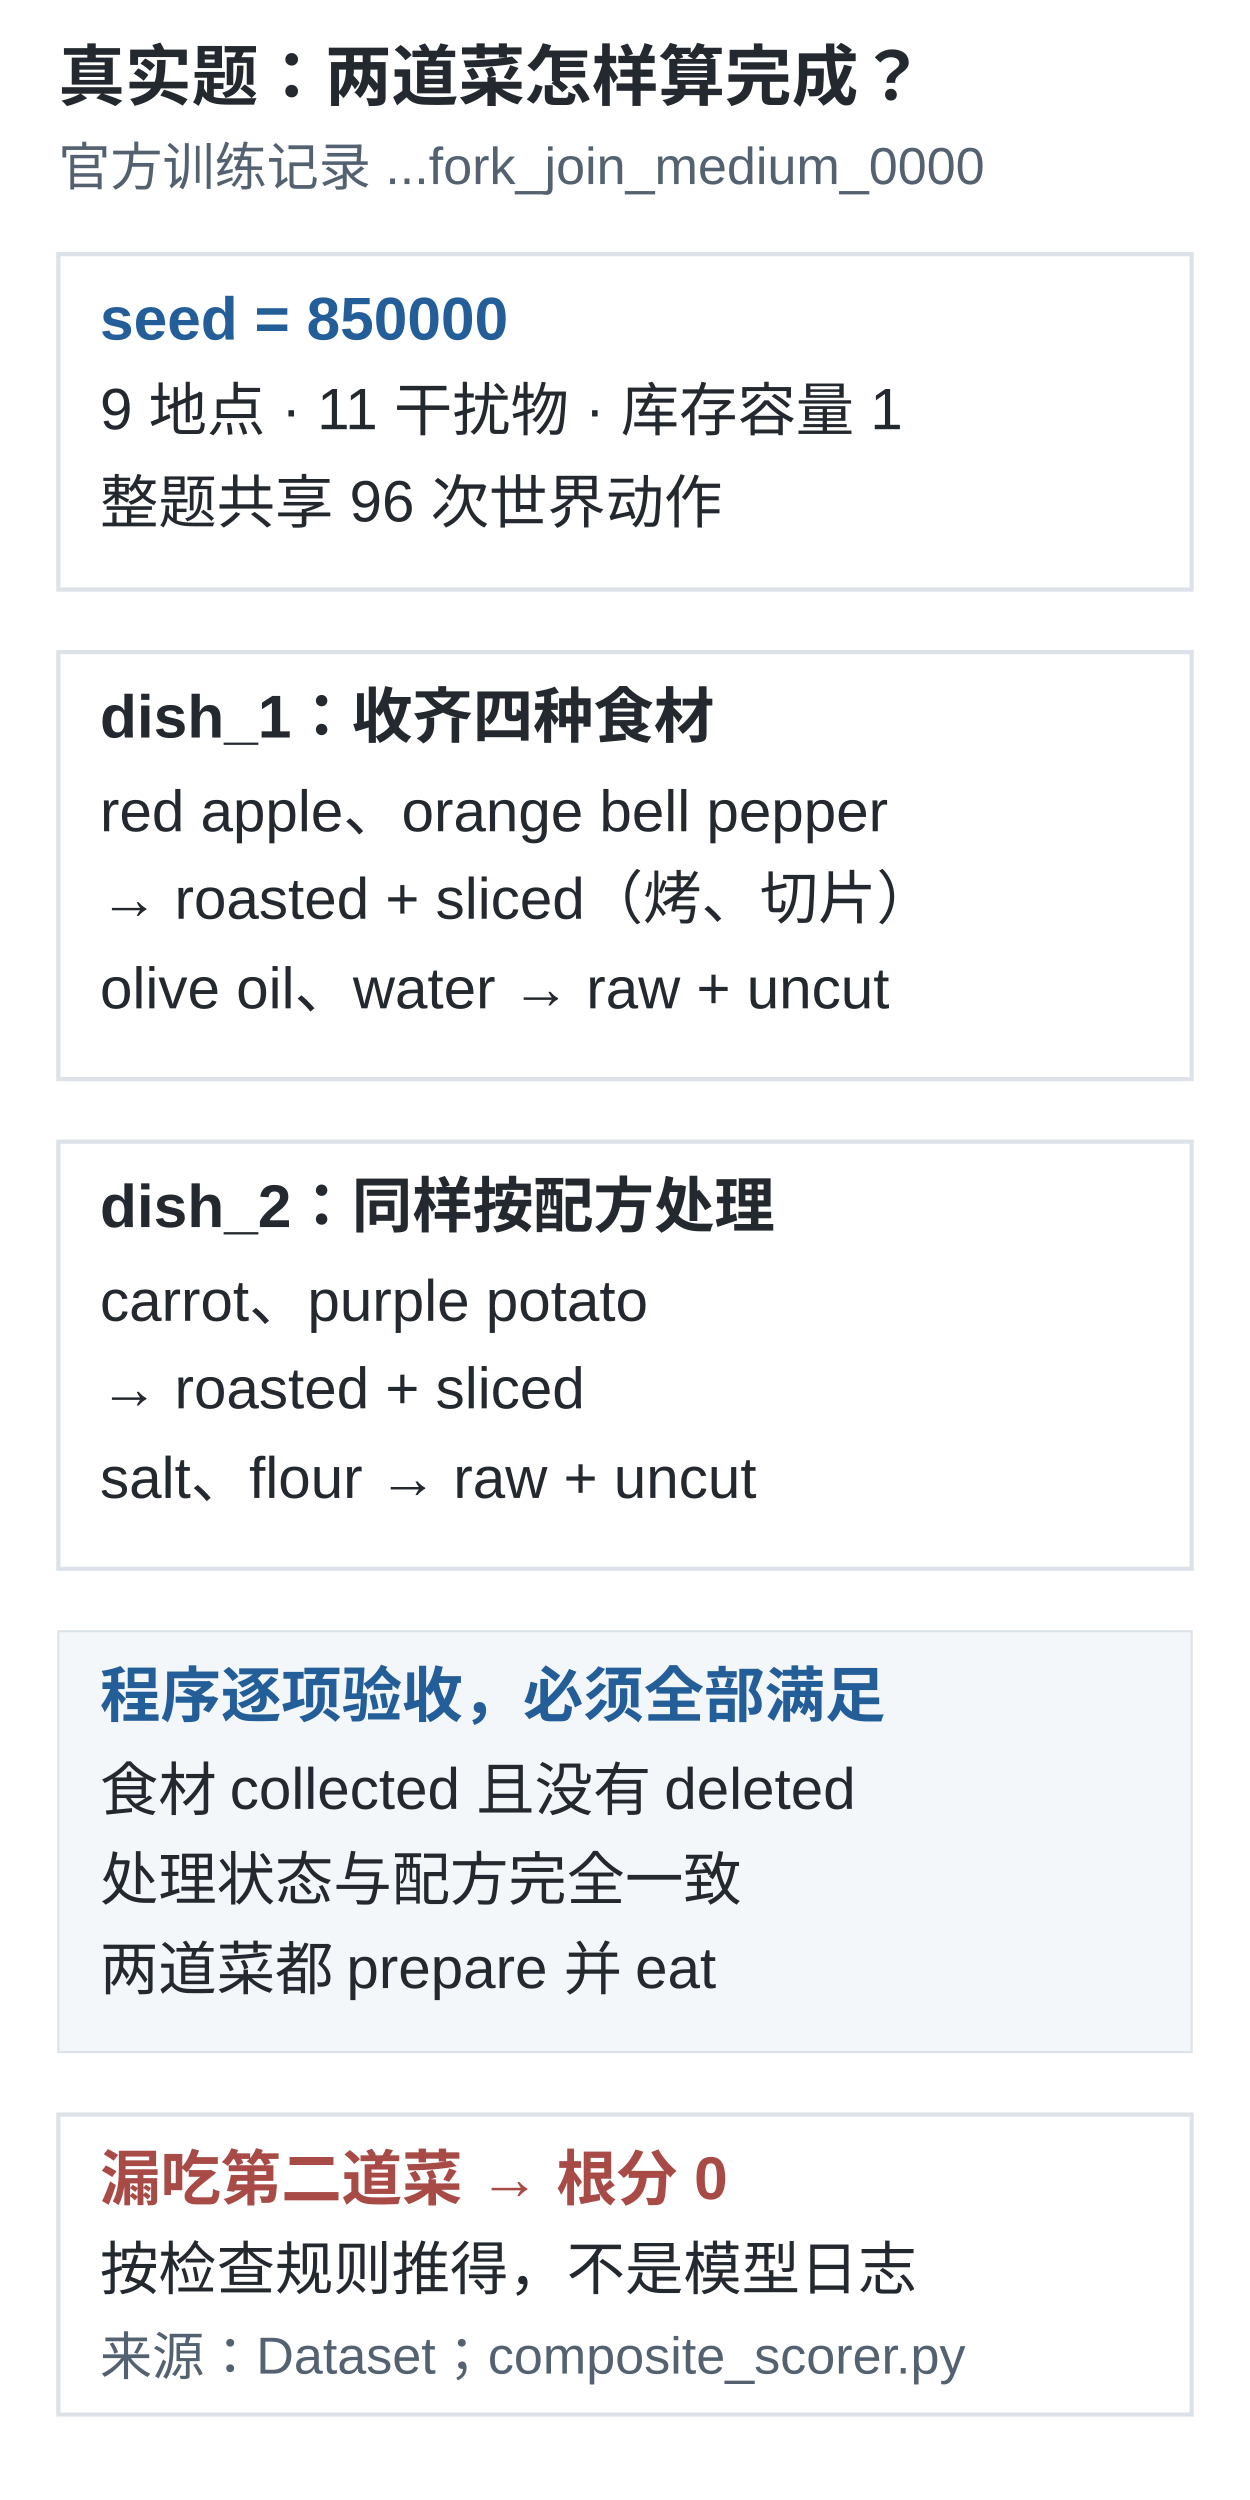
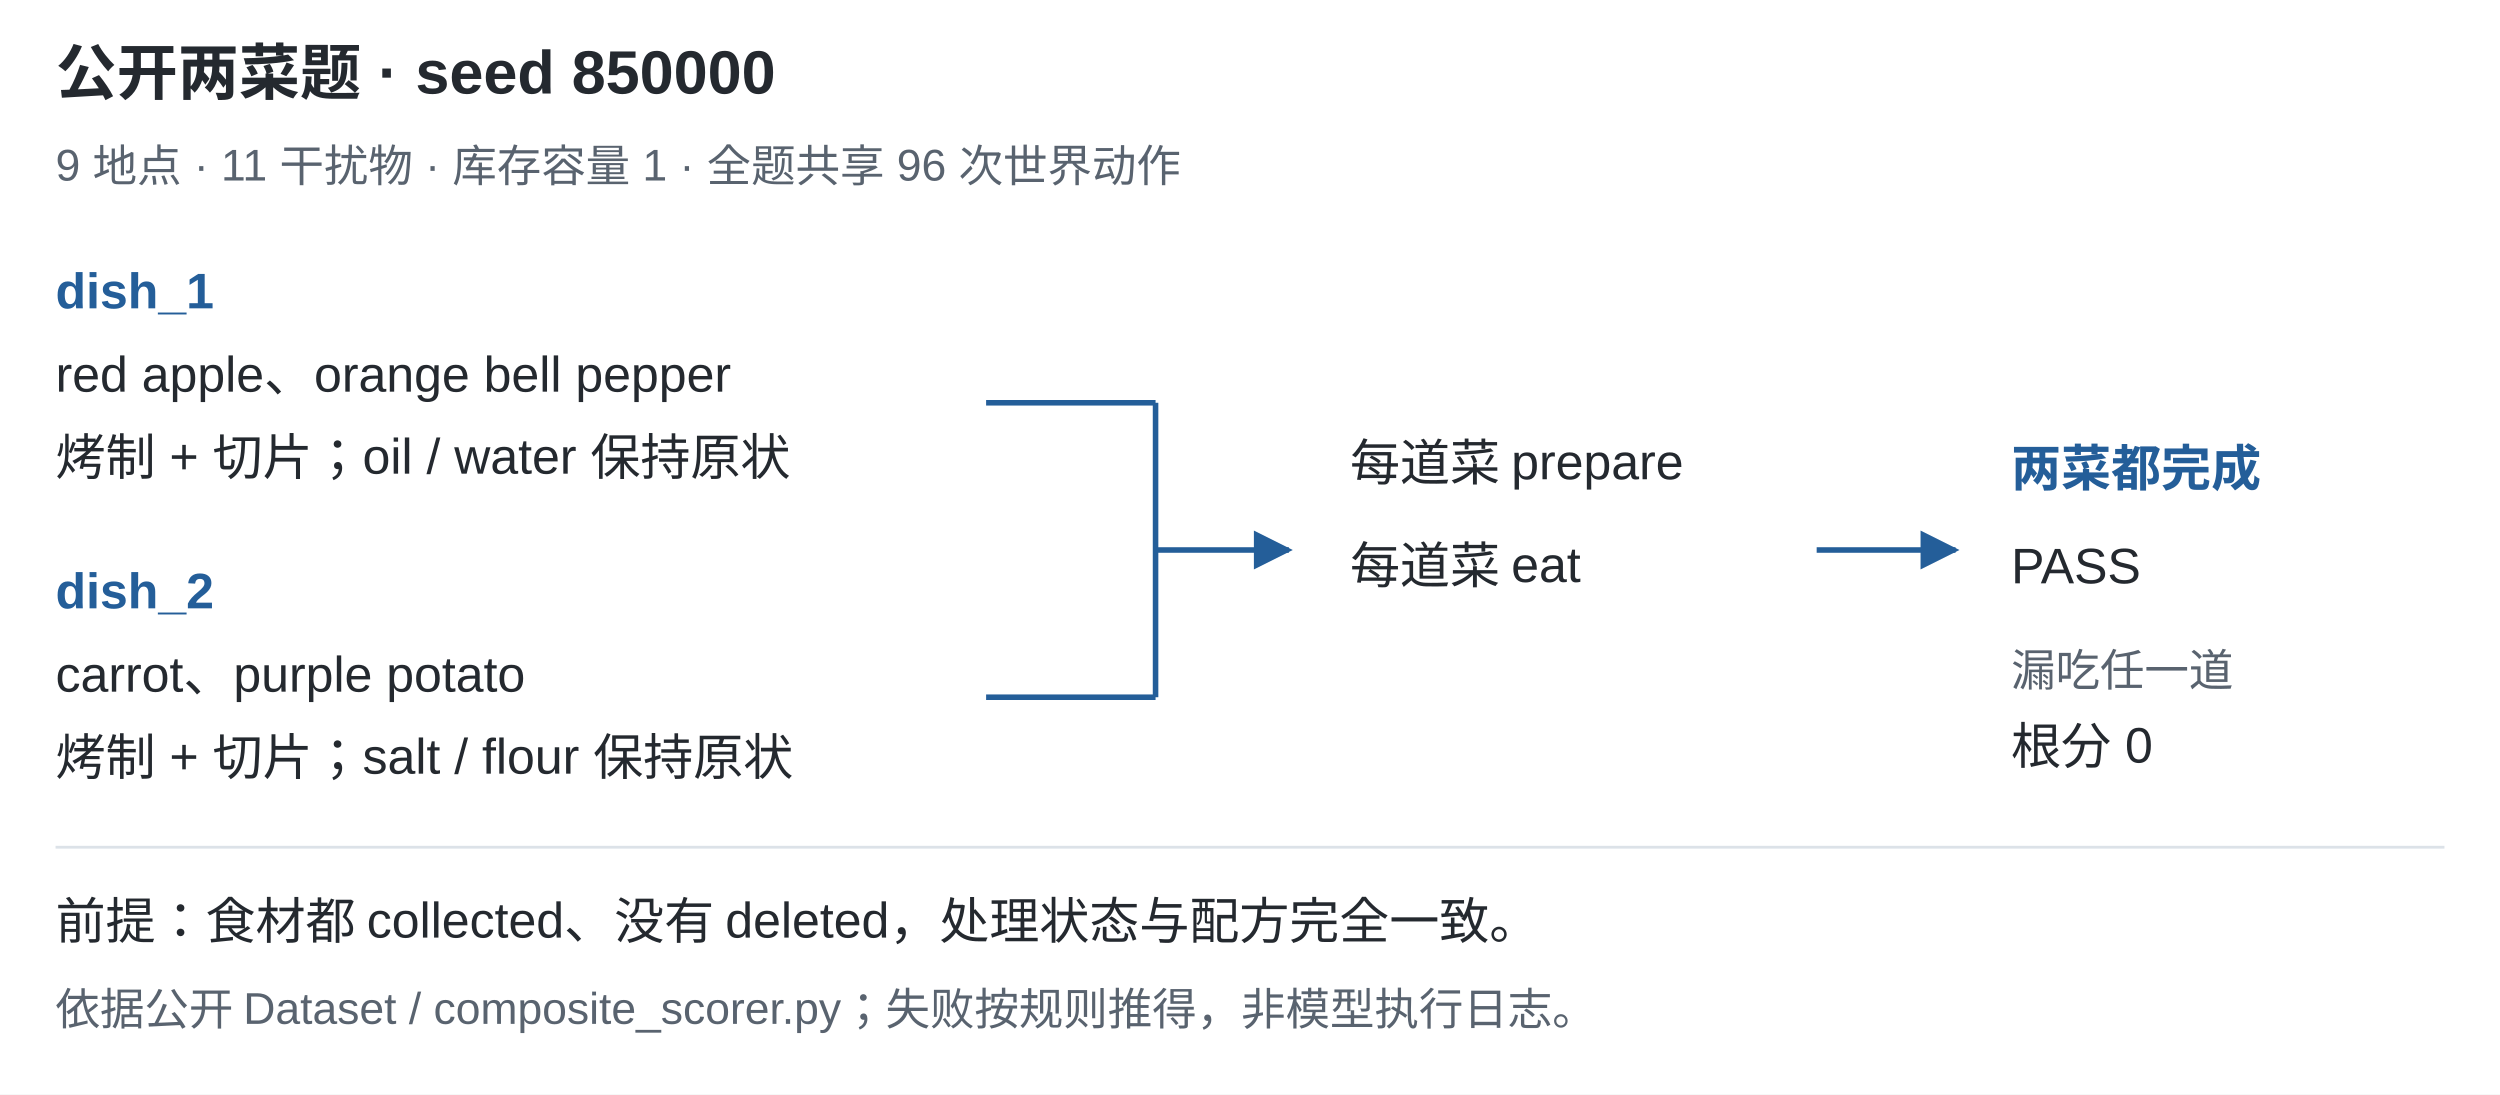
- <svg xmlns="http://www.w3.org/2000/svg" width="600" height="1200" viewBox="0 0 600 1200" role="img" aria-labelledby="title desc">
+ <svg xmlns="http://www.w3.org/2000/svg" width="900" height="394" viewBox="0 0 900 394" role="img">
  <defs>
-     <style>text{font-family:Arial,'PingFang SC',sans-serif;fill:#24292f;font-size:28px}.title{font-size:32px;font-weight:700}.label{font-size:29px;font-weight:700}.sub{font-size:25px;fill:#536171}.box{fill:#fff;stroke:#dce2e8;stroke-width:2}.blue{fill:#245e99}.red{fill:#a84b47}</style>
+     <style>text{font:18px Arial,'PingFang SC',sans-serif;fill:#24292f}.h{font-size:22px;font-weight:700}.s{font-size:16px;fill:#59636f}.b{fill:#245e99;font-weight:700}.a{fill:none;stroke:#245e99;stroke-width:2;marker-end:url(#arrow)}</style>
+     <marker id="arrow" viewBox="0 0 10 10" refX="9" refY="5" markerWidth="7" markerHeight="7" orient="auto">
+       <path d="M0 0L10 5L0 10z" fill="#245e99" />
+     </marker>
  </defs>
-   <rect width="600" height="1200" fill="#fff" />
-   <text x="28" y="48" class="title">真实题：两道菜怎样算完成？</text>
-   <text x="28" y="89" class="sub">官方训练记录 ...fork_join_medium_0000</text>
-   <rect x="28" y="122" width="544" height="161" class="box" />
-   <text x="48" y="163" class="label blue">seed = 850000</text>
-   <text x="48" y="206">9 地点 · 11 干扰物 · 库存容量 1</text>
-   <text x="48" y="251">整题共享 96 次世界动作</text>
-   <rect x="28" y="313" width="544" height="205" class="box" />
-   <text x="48" y="354" class="label">dish_1：收齐四种食材</text>
-   <text x="48" y="399">red apple、orange bell pepper</text>
-   <text x="48" y="441">→ roasted + sliced（烤、切片）</text>
-   <text x="48" y="484">olive oil、water → raw + uncut</text>
-   <rect x="28" y="548" width="544" height="205" class="box" />
-   <text x="48" y="589" class="label">dish_2：同样按配方处理</text>
-   <text x="48" y="634">carrot、purple potato</text>
-   <text x="48" y="676">→ roasted + sliced</text>
-   <text x="48" y="719">salt、flour → raw + uncut</text>
-   <rect x="28" y="783" width="544" height="202" fill="#f4f7fa" stroke="#dce2e8" />
-   <text x="48" y="824" class="label blue">程序逐项验收，必须全部满足</text>
-   <text x="48" y="869">食材 collected 且没有 deleted</text>
-   <text x="48" y="912">处理状态与配方完全一致</text>
-   <text x="48" y="955">两道菜都 prepare 并 eat</text>
-   <rect x="28" y="1015" width="544" height="144" class="box" />
-   <text x="48" y="1056" class="label red">漏吃第二道菜 → 根分 0</text>
-   <text x="48" y="1099">按检查规则推得，不是模型日志</text>
-   <text x="48" y="1140" class="sub">来源：Dataset；composite_scorer.py</text>
+   <rect width="900" height="394" fill="white" />
+   <text x="20" y="34" class="h">公开两菜题 · seed 850000</text>
+   <text x="20" y="65" class="s">9 地点 · 11 干扰物 · 库存容量 1 · 全题共享 96 次世界动作</text>
+   <text x="20" y="111" class="b">dish_1</text>
+   <text x="20" y="141">red apple、orange bell pepper</text>
+   <text x="20" y="171">烤制 + 切片；oil / water 保持原状</text>
+   <text x="20" y="219" class="b">dish_2</text>
+   <text x="20" y="249">carrot、purple potato</text>
+   <text x="20" y="279">烤制 + 切片；salt / flour 保持原状</text>
+   <path d="M355 145H416M355 251H416M416 145V251M416 198H464" class="a" />
+   <text x="486" y="173">每道菜 prepare</text>
+   <text x="486" y="210">每道菜 eat</text>
+   <path d="M654 198H704" class="a" />
+   <text x="724" y="175" class="b">两菜都完成</text>
+   <text x="724" y="210">PASS</text>
+   <text x="724" y="247" class="s">漏吃任一道</text>
+   <text x="724" y="275" fill="#a84b47">根分 0</text>
+   <path d="M20 305H880" stroke="#dce2e8" />
+   <text x="20" y="338">前提：食材都 collected、没有 deleted，处理状态与配方完全一致。</text>
+   <text x="20" y="369" class="s">依据公开 Dataset / composite_scorer.py；失败按规则推得，非模型执行日志。</text>
</svg>
